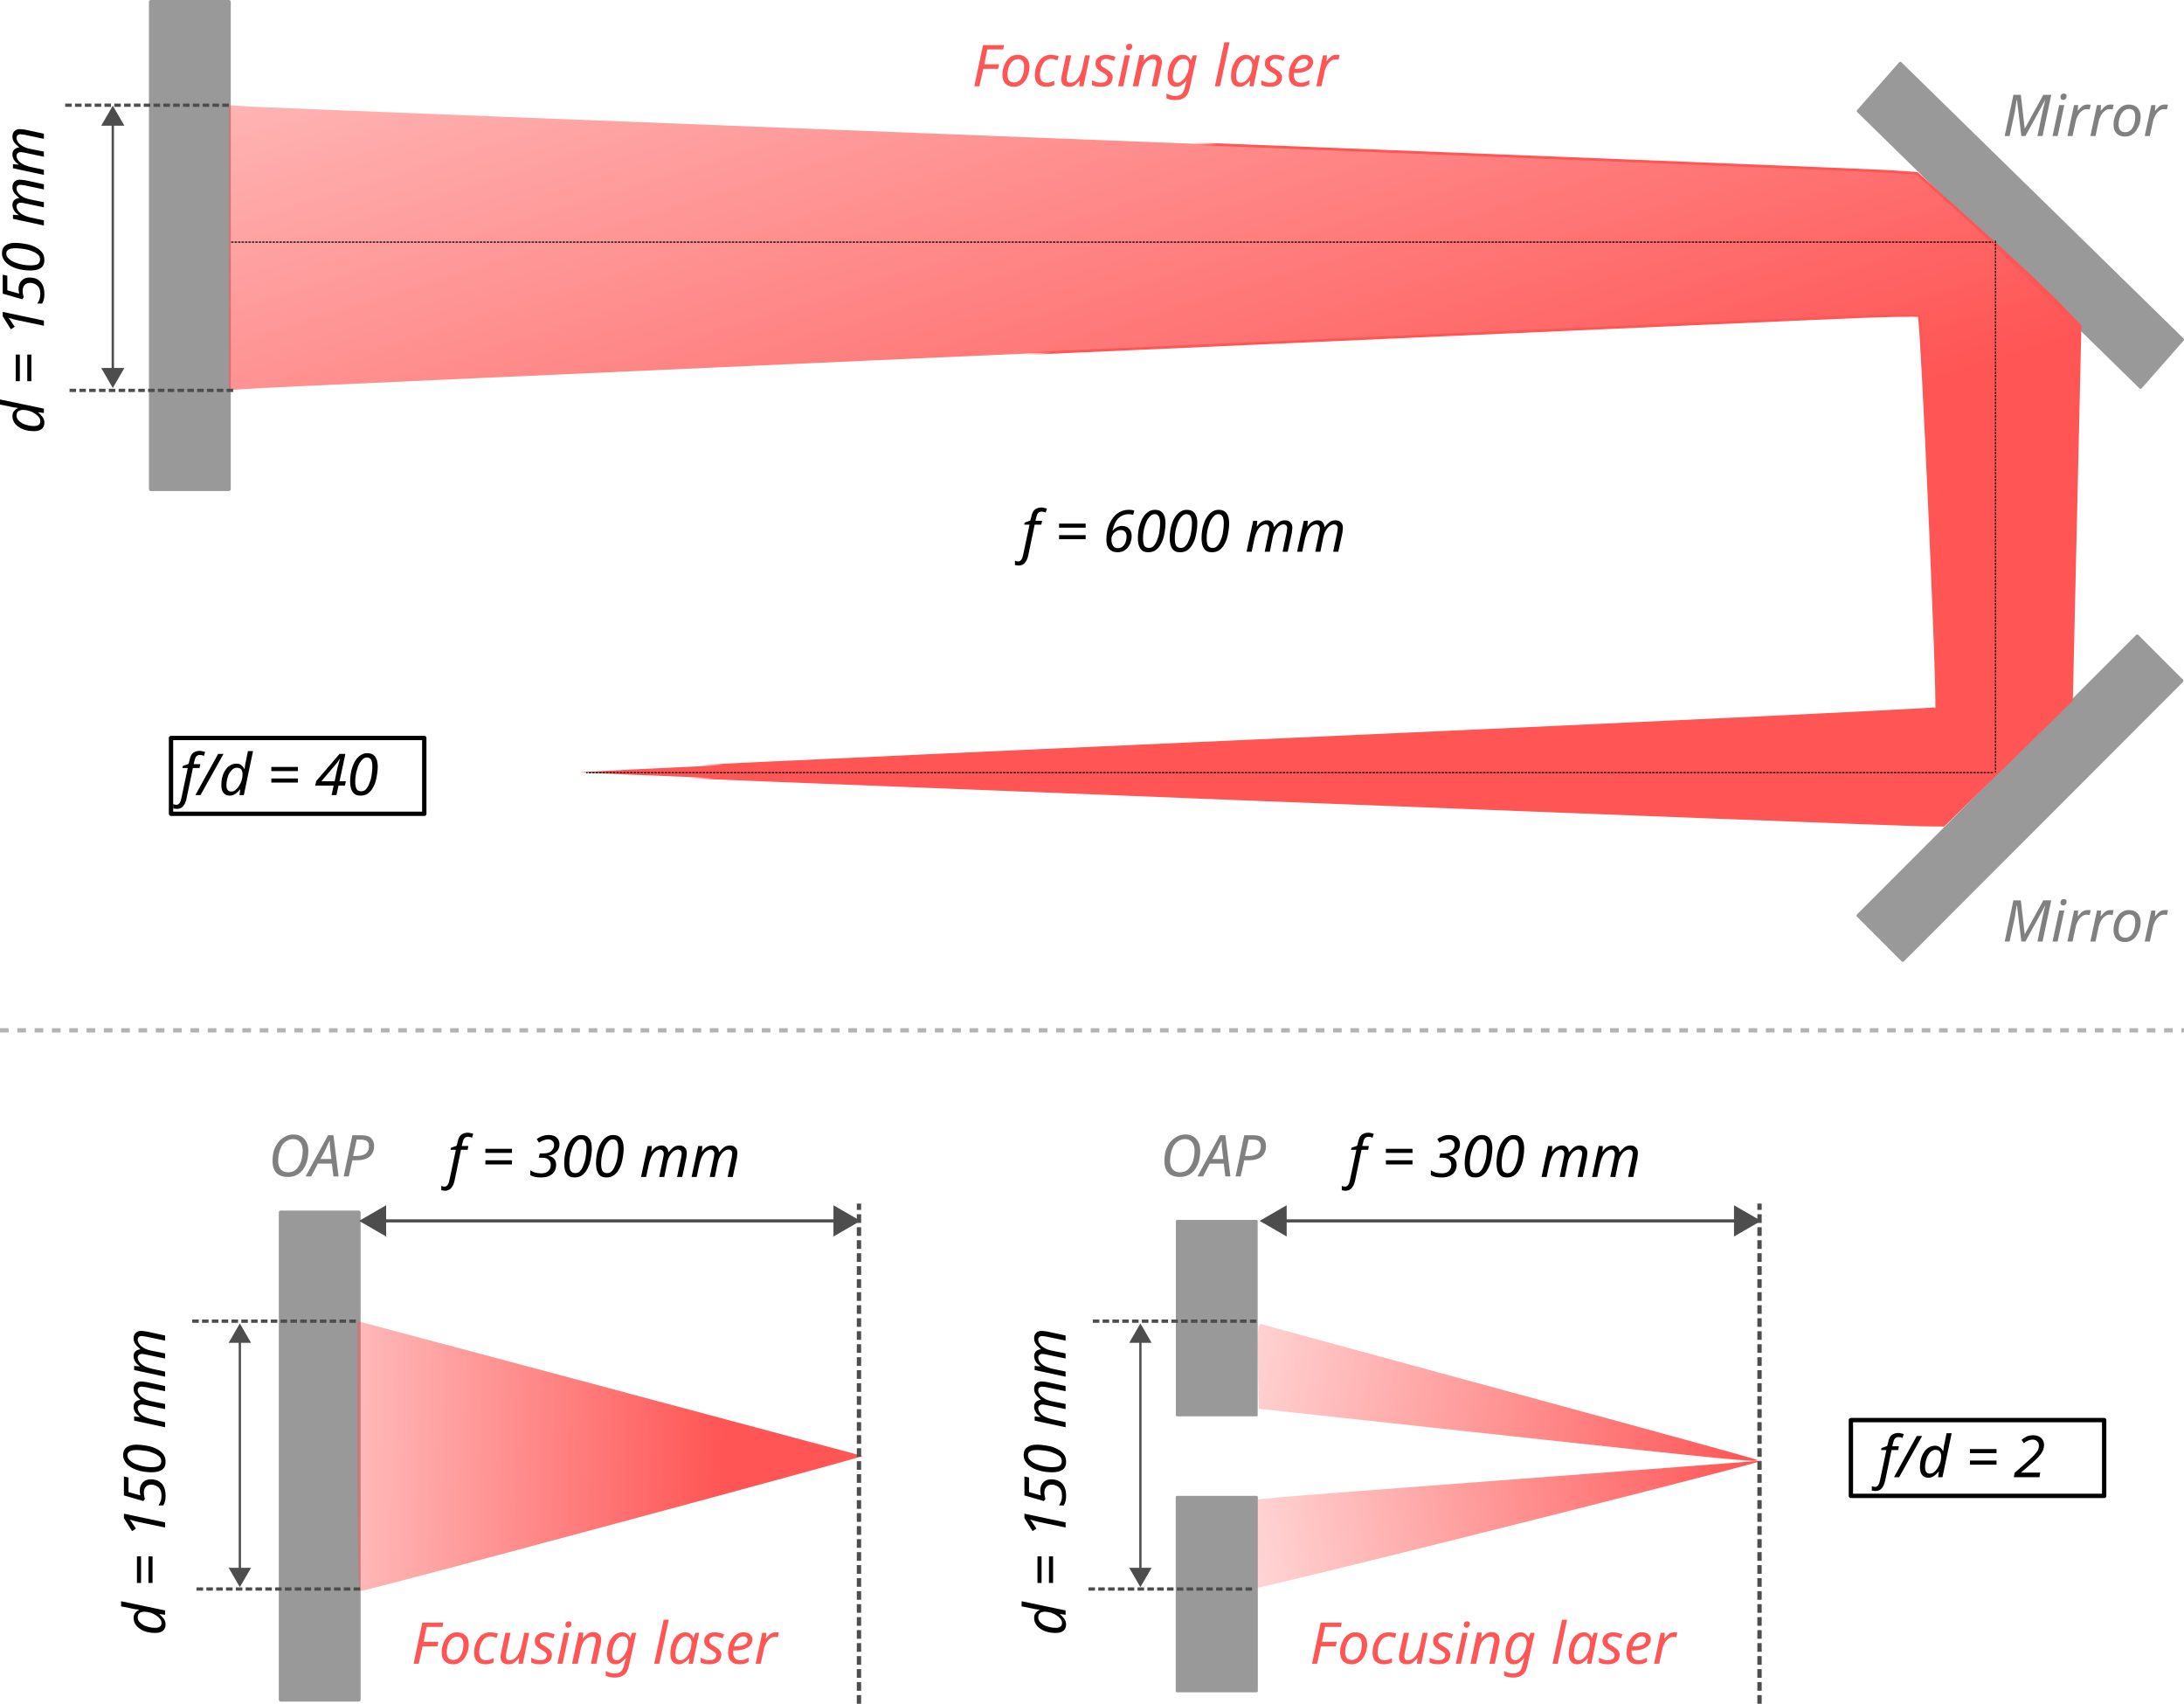
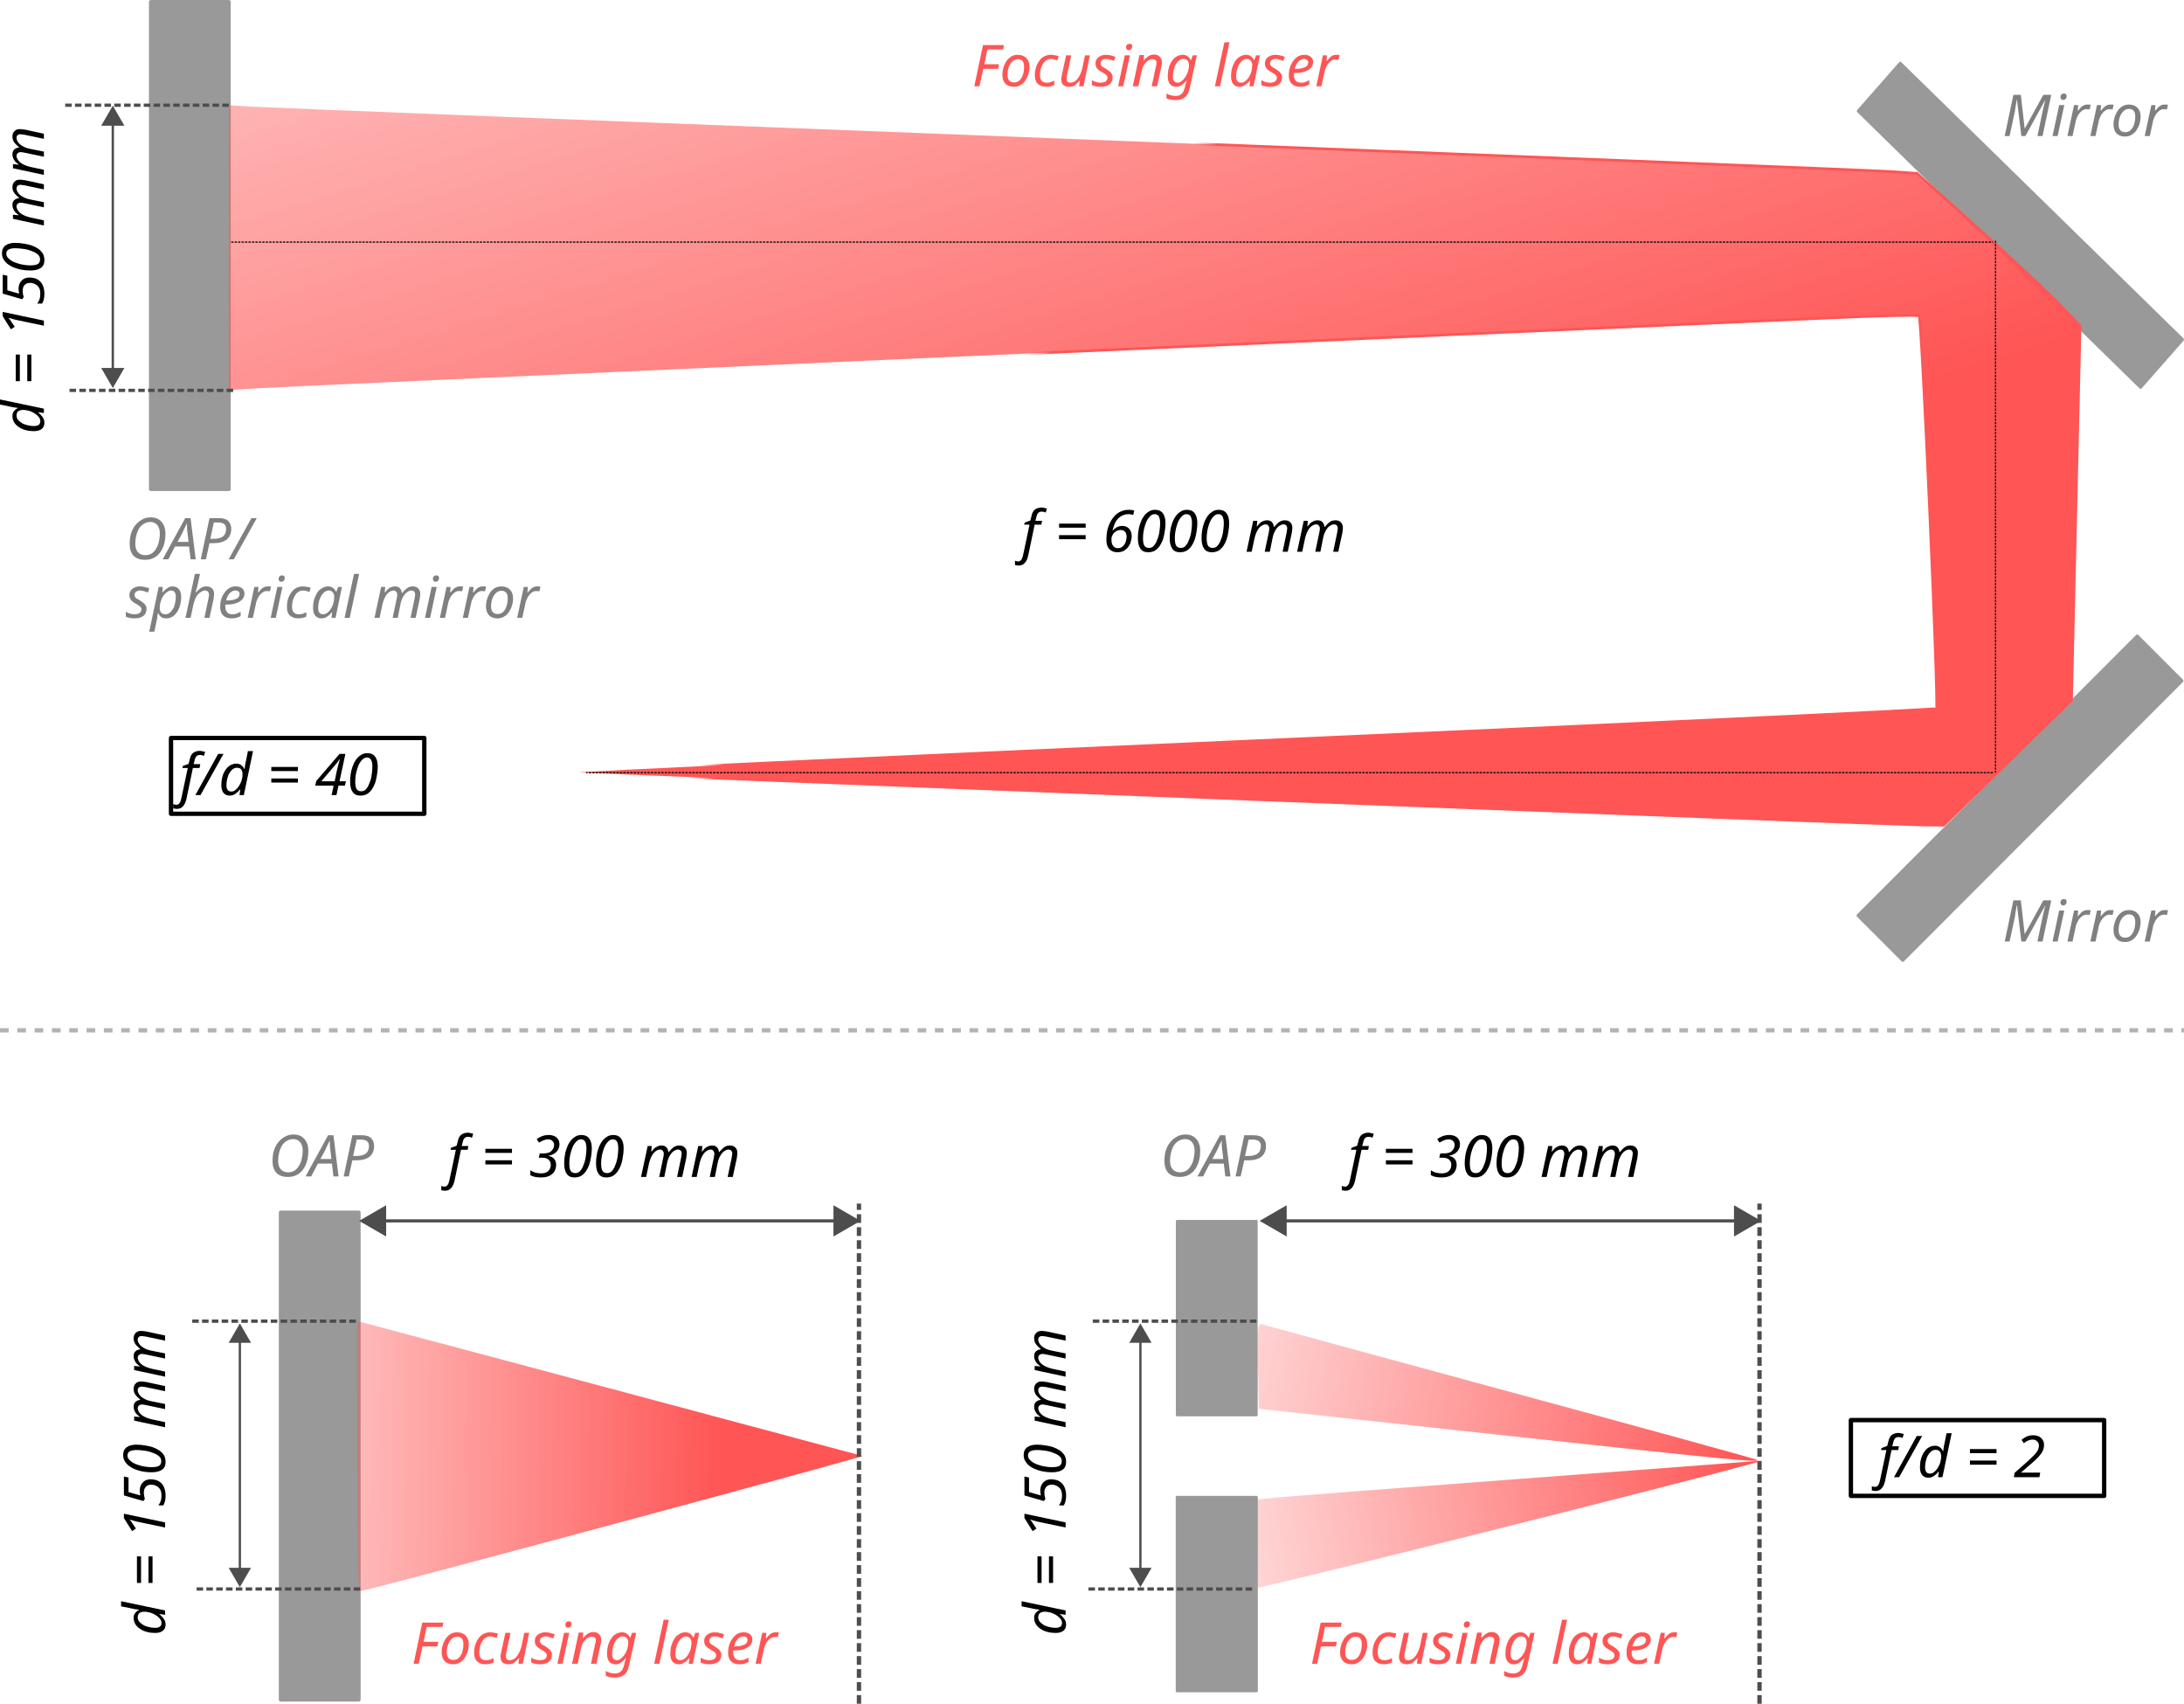
<svg xmlns="http://www.w3.org/2000/svg" xmlns:xlink="http://www.w3.org/1999/xlink" width="133.466mm" height="104.089mm" viewBox="0 0 133.466 104.089" version="1.1" id="svg8">
  <defs id="defs2">
    <marker style="overflow:visible" id="marker4542" refX="0" refY="0" orient="auto">
      <path transform="scale(0.8)" style="fill:#4d4d4d;fill-opacity:1;fill-rule:evenodd;stroke:#4d4d4d;stroke-width:1pt;stroke-opacity:1" d="M 5.77,0 -2.88,5 V -5 Z" id="path4540" />
    </marker>
    <marker style="overflow:visible" id="marker4466" refX="0" refY="0" orient="auto">
      <path transform="scale(-0.8)" style="fill:#4d4d4d;fill-opacity:1;fill-rule:evenodd;stroke:#4d4d4d;stroke-width:1pt;stroke-opacity:1" d="M 5.77,0 -2.88,5 V -5 Z" id="path4464" />
    </marker>
    <marker orient="auto" refY="0" refX="0" id="marker4134" style="overflow:visible">
      <path id="path4132" d="M 5.77,0 -2.88,5 V -5 Z" style="fill:#4d4d4d;fill-opacity:1;fill-rule:evenodd;stroke:#4d4d4d;stroke-width:1pt;stroke-opacity:1" transform="scale(0.8)" />
    </marker>
    <marker orient="auto" refY="0" refX="0" id="marker4070" style="overflow:visible">
      <path id="path4068" d="M 5.77,0 -2.88,5 V -5 Z" style="fill:#4d4d4d;fill-opacity:1;fill-rule:evenodd;stroke:#4d4d4d;stroke-width:1pt;stroke-opacity:1" transform="scale(-0.8)" />
    </marker>
    <marker style="overflow:visible" id="marker3386" refX="0" refY="0" orient="auto">
      <path transform="scale(0.8)" style="fill:#4d4d4d;fill-opacity:1;fill-rule:evenodd;stroke:#4d4d4d;stroke-width:1pt;stroke-opacity:1" d="M 5.77,0 -2.88,5 V -5 Z" id="path3384" />
    </marker>
    <marker style="overflow:visible" id="marker3334" refX="0" refY="0" orient="auto">
      <path transform="scale(-0.8)" style="fill:#4d4d4d;fill-opacity:1;fill-rule:evenodd;stroke:#4d4d4d;stroke-width:1pt;stroke-opacity:1" d="M 5.77,0 -2.88,5 V -5 Z" id="path3332" />
    </marker>
    <marker style="overflow:visible" id="marker3162" refX="0" refY="0" orient="auto">
      <path transform="scale(0.8)" style="fill:#4d4d4d;fill-opacity:1;fill-rule:evenodd;stroke:#4d4d4d;stroke-width:1pt;stroke-opacity:1" d="M 5.77,0 -2.88,5 V -5 Z" id="path3160" />
    </marker>
    <marker style="overflow:visible" id="marker3122" refX="0" refY="0" orient="auto">
      <path transform="scale(-0.8)" style="fill:#4d4d4d;fill-opacity:1;fill-rule:evenodd;stroke:#4d4d4d;stroke-width:1pt;stroke-opacity:1" d="M 5.77,0 -2.88,5 V -5 Z" id="path3120" />
    </marker>
    <marker orient="auto" refY="0" refX="0" id="TriangleOutL" style="overflow:visible">
      <path id="path1082" d="M 5.77,0 -2.88,5 V -5 Z" style="fill:#4d4d4d;fill-opacity:1;fill-rule:evenodd;stroke:#4d4d4d;stroke-width:1pt;stroke-opacity:1" transform="scale(0.8)" />
    </marker>
    <marker orient="auto" refY="0" refX="0" id="TriangleInL" style="overflow:visible">
      <path id="path1073" d="M 5.77,0 -2.88,5 V -5 Z" style="fill:#4d4d4d;fill-opacity:1;fill-rule:evenodd;stroke:#4d4d4d;stroke-width:1pt;stroke-opacity:1" transform="scale(-0.8)" />
    </marker>
    <marker orient="auto" refY="0" refX="0" id="marker1224" style="overflow:visible">
      <path id="path1222" d="M 0,5.65 V -5.65" style="fill:none;fill-opacity:0.75;fill-rule:evenodd;stroke:#000000;stroke-width:1pt;stroke-opacity:1" transform="scale(0.8)" />
    </marker>
    <marker orient="auto" refY="0" refX="0" id="StopL" style="overflow:visible">
      <path id="path1109" d="M 0,5.65 V -5.65" style="fill:none;fill-opacity:0.75;fill-rule:evenodd;stroke:#000000;stroke-width:1pt;stroke-opacity:1" transform="scale(0.8)" />
    </marker>
    <linearGradient id="linearGradient1297">
      <stop style="stop-color:#ff5555;stop-opacity:1;" offset="0" id="stop1293" />
      <stop style="stop-color:#ff5555;stop-opacity:0;" offset="1" id="stop1295" />
    </linearGradient>
    <linearGradient id="linearGradient1231">
      <stop style="stop-color:#ff5555;stop-opacity:1;" offset="0" id="stop1227" />
      <stop style="stop-color:#ff5555;stop-opacity:0;" offset="1" id="stop1229" />
    </linearGradient>
    <linearGradient id="linearGradient1157-2">
      <stop style="stop-color:#ff5555;stop-opacity:1;" offset="0" id="stop1153" />
      <stop style="stop-color:#ff5555;stop-opacity:0;" offset="1" id="stop1155" />
    </linearGradient>
    <linearGradient xlink:href="#linearGradient1157-2" id="linearGradient1159" x1="262.669" y1="400.029" x2="259.176" y2="397.251" gradientUnits="userSpaceOnUse" gradientTransform="matrix(0.2645833,0,0,0.2645833,4.475128,1.32325)" />
    <linearGradient xlink:href="#linearGradient1157-2" id="linearGradient1167" x1="259.176" y1="397.251" x2="165" y2="92.52" gradientUnits="userSpaceOnUse" gradientTransform="matrix(0.2645833,0,0,0.2645833,4.475128,1.32325)" />
    <linearGradient xlink:href="#linearGradient1231" id="linearGradient1233" x1="233.383" y1="569.934" x2="89.945" y2="567.791" gradientUnits="userSpaceOnUse" gradientTransform="matrix(0.2645833,0,0,0.2645833,12.32202,-1.615218)" />
    <linearGradient xlink:href="#linearGradient1297" id="linearGradient1299" x1="127.665" y1="149.159" x2="90.168" y2="155.071" gradientUnits="userSpaceOnUse" gradientTransform="matrix(1.089583,0,0,1,-2.079158,0)" />
    <linearGradient xlink:href="#linearGradient1297" id="linearGradient1301" x1="127.665" y1="149.159" x2="89.468" y2="141.797" gradientUnits="userSpaceOnUse" gradientTransform="matrix(1.089583,0,0,1.105781,-2.079158,-15.791)" />
  </defs>
  <g id="layer1" transform="translate(-30.02132,-60.03402)">
    <rect style="opacity:1;fill:#999999;fill-opacity:1;stroke:#999999;stroke-width:0.191;stroke-linejoin:round;stroke-miterlimit:4;stroke-dasharray:none;stroke-dashoffset:0;stroke-opacity:1" id="rect835" width="24.127" height="3.878" x="152.155" y="-56.612" transform="matrix(0.7147677,0.699362,-0.6605051,0.7508216,0,0)" />
    <rect transform="matrix(-0.7067652,0.7074482,-0.7067652,-0.7074482,0,0)" y="-187.394" x="-43.741" height="3.863" width="24.135" id="rect837" style="opacity:1;fill:#999999;fill-opacity:1;stroke:#999999;stroke-width:0.191;stroke-linejoin:round;stroke-miterlimit:4;stroke-dasharray:none;stroke-dashoffset:0;stroke-opacity:1" />
    <rect transform="rotate(90)" y="-44.005" x="60.152" height="4.765" width="29.765" id="rect839" style="opacity:1;fill:#999999;fill-opacity:1;stroke:#999999;stroke-width:0.235;stroke-linejoin:round;stroke-miterlimit:4;stroke-dasharray:none;stroke-dashoffset:0;stroke-opacity:1" />
    <path style="opacity:1;fill:url(#linearGradient1167);fill-opacity:1;stroke:url(#linearGradient1159);stroke-width:0.162;stroke-linejoin:round;stroke-miterlimit:4;stroke-dasharray:none;stroke-dashoffset:0;stroke-opacity:1" d="m 106.182,108.856 c -21.984,-0.86 -40.311,-1.594 -40.727,-1.63 -0.416,-0.036 18.039,-0.902 41.01,-1.923 22.971,-1.021 41.825,-1.914 41.896,-1.984 0.151,-0.148 -0.896,-23.825 -1.061,-23.989 -0.06,-0.06 -2.342,-0.012 -5.07,0.108 -29.401,1.29 -94.617,4.206 -96.194,4.301 l -2.032,0.122 V 75.161 66.462 l 1.37,0.087 c 0.754,0.048 23.184,0.933 49.846,1.966 26.662,1.033 49.256,1.93 50.21,1.994 l 1.735,0.115 3.746,3.365 c 2.06,1.851 4.304,3.948 4.985,4.661 l 1.24,1.296 -0.261,11.434 -0.261,11.434 -3.907,3.817 -3.907,3.817 -1.323,-0.013 c -0.728,-0.007 -19.31,-0.717 -41.294,-1.577 z" id="path1151" />
    <rect style="opacity:1;fill:#999999;fill-opacity:1;stroke:#999999;stroke-width:0.235;stroke-linejoin:round;stroke-miterlimit:4;stroke-dasharray:none;stroke-dashoffset:0;stroke-opacity:1" id="rect1193" width="29.765" height="4.765" x="134.109" y="-51.942" transform="rotate(90)" />
    <path style="opacity:1;fill:url(#linearGradient1233);fill-opacity:1;stroke:none;stroke-width:0.162;stroke-linejoin:round;stroke-miterlimit:4;stroke-dasharray:none;stroke-dashoffset:0;stroke-opacity:1" d="m 51.852,148.991 v -8.241 l 0.52,0.128 c 0.379,0.093 29.211,7.791 30.356,8.105 0.178,0.049 -30.299,8.251 -30.659,8.251 -0.16,0 -0.217,-2.171 -0.217,-8.241 z" id="path1225" />
    <rect transform="rotate(90)" y="-106.804" x="134.638" height="4.85" width="11.85" id="rect1237" style="opacity:1;fill:#999999;fill-opacity:1;stroke:#999999;stroke-width:0.15;stroke-linejoin:round;stroke-miterlimit:4;stroke-dasharray:none;stroke-dashoffset:0;stroke-opacity:1" />
    <rect style="opacity:1;fill:#999999;fill-opacity:1;stroke:#999999;stroke-width:0.15;stroke-linejoin:round;stroke-miterlimit:4;stroke-dasharray:none;stroke-dashoffset:0;stroke-opacity:1" id="rect1263" width="11.85" height="4.867" x="151.496" y="-106.813" transform="rotate(90)" />
    <path style="opacity:1;fill:url(#linearGradient1301);fill-opacity:1;stroke:none;stroke-width:0.176;stroke-linejoin:round;stroke-miterlimit:4;stroke-dasharray:none;stroke-dashoffset:0;stroke-opacity:1" d="m 121.527,147.683 -14.575,-1.581 -0.057,-2.634 c -0.044,-2.069 -0.001,-2.614 0.204,-2.542 0.144,0.051 7.003,1.92 15.244,4.155 8.241,2.235 15.021,4.1 15.068,4.145 0.183,0.176 -1.81,-0.017 -15.883,-1.544 z" id="path1289" />
    <path style="opacity:1;fill:url(#linearGradient1299);fill-opacity:1;stroke:none;stroke-width:0.168;stroke-linejoin:round;stroke-miterlimit:4;stroke-dasharray:none;stroke-dashoffset:0;stroke-opacity:1" d="m 106.879,154.338 v -2.698 l 1.172,-0.117 c 0.645,-0.064 7.318,-0.576 14.83,-1.137 7.512,-0.561 14.162,-1.064 14.779,-1.116 0.81,-0.069 -24.728,6.386 -30.221,7.638 l -0.561,0.128 z" id="path1291" />
    <path style="fill:none;fill-rule:evenodd;stroke:#4d4d4d;stroke-width:0.194;stroke-linecap:butt;stroke-linejoin:miter;stroke-miterlimit:4;stroke-dasharray:none;stroke-opacity:1;marker-start:url(#TriangleInL);marker-end:url(#TriangleOutL)" d="m 53.068,134.622 c 9.479,0 18.958,0 28.437,0" id="path934" />
    <path style="fill:none;fill-rule:evenodd;stroke:#4d4d4d;stroke-width:0.265;stroke-linecap:butt;stroke-linejoin:miter;stroke-miterlimit:4;stroke-dasharray:0.529, 0.265;stroke-dashoffset:0;stroke-opacity:1" d="m 82.514,164.123 c 0,-10.186 0,-20.373 0,-30.559" id="path1352" />
    <path style="fill:none;fill-rule:evenodd;stroke:#4d4d4d;stroke-width:0.2;stroke-linecap:butt;stroke-linejoin:miter;stroke-miterlimit:4;stroke-dasharray:0.4, 0.2;stroke-dashoffset:0;stroke-opacity:1" d="m 51.768,140.749 c -3.333,0 -6.667,0 -10,0" id="path3012" />
    <path style="fill:none;fill-rule:evenodd;stroke:#4d4d4d;stroke-width:0.2;stroke-linecap:butt;stroke-linejoin:miter;stroke-miterlimit:4;stroke-dasharray:0.4, 0.2;stroke-dashoffset:0;stroke-opacity:1" d="m 52.033,157.112 c -3.333,0 -6.667,0 -10,0" id="path3018" />
    <path id="path3326" d="m 44.679,156.209 c 0,-4.844 0,-9.688 0,-14.532" style="fill:none;fill-rule:evenodd;stroke:#4d4d4d;stroke-width:0.139;stroke-linecap:butt;stroke-linejoin:miter;stroke-miterlimit:4;stroke-dasharray:none;stroke-opacity:1;marker-start:url(#marker3334);marker-end:url(#marker3386)" />
    <text xml:space="preserve" style="font-style:normal;font-weight:normal;font-size:3.528px;line-height:125%;font-family:sans-serif;letter-spacing:0px;word-spacing:0px;fill:#000000;fill-opacity:1;stroke:none;stroke-width:0.265px;stroke-linecap:butt;stroke-linejoin:miter;stroke-opacity:1" x="57.379" y="131.941" id="text4008">
      <tspan id="tspan4006" x="57.379" y="131.941" style="font-style:italic;font-variant:normal;font-weight:normal;font-stretch:normal;font-size:3.528px;font-family:sans-serif;-inkscape-font-specification:'sans-serif, Italic';font-variant-ligatures:normal;font-variant-caps:normal;font-variant-numeric:normal;font-feature-settings:normal;text-align:start;writing-mode:lr-tb;text-anchor:start;stroke-width:0.265px">f = 300 mm</tspan>
    </text>
    <text id="text4012" y="93.744" x="92.436" style="font-style:normal;font-weight:normal;font-size:3.528px;line-height:125%;font-family:sans-serif;letter-spacing:0px;word-spacing:0px;fill:#000000;fill-opacity:1;stroke:none;stroke-width:0.265px;stroke-linecap:butt;stroke-linejoin:miter;stroke-opacity:1" xml:space="preserve">
      <tspan style="font-style:italic;font-variant:normal;font-weight:normal;font-stretch:normal;font-size:3.528px;font-family:sans-serif;-inkscape-font-specification:'sans-serif, Italic';font-variant-ligatures:normal;font-variant-caps:normal;font-variant-numeric:normal;font-feature-settings:normal;text-align:start;writing-mode:lr-tb;text-anchor:start;stroke-width:0.265px" y="93.744" x="92.436" id="tspan4010">f = 6000 mm</tspan>
    </text>
    <path style="fill:none;fill-rule:evenodd;stroke:#000000;stroke-width:0.07;stroke-linecap:butt;stroke-linejoin:miter;stroke-miterlimit:4;stroke-dasharray:0.141, 0.07;stroke-dashoffset:0;stroke-opacity:1" d="m 44.15,74.826 c 35.886,0 71.773,0 107.659,0" id="path4014" />
    <path style="fill:none;fill-rule:evenodd;stroke:#000000;stroke-width:0.068;stroke-linecap:butt;stroke-linejoin:miter;stroke-miterlimit:4;stroke-dasharray:0.137, 0.068;stroke-dashoffset:0;stroke-opacity:1" d="m 151.967,74.739 c 0,10.833 0,21.666 0,32.499" id="path4026" />
    <path style="fill:none;fill-rule:evenodd;stroke:#000000;stroke-width:0.07;stroke-linecap:butt;stroke-linejoin:miter;stroke-miterlimit:4;stroke-dasharray:0.141, 0.07;stroke-dashoffset:0;stroke-opacity:1" d="m 151.81,107.238 c -28.655,0 -57.309,0 -85.964,0" id="path4032" />
    <path id="path4050" d="m 44.005,66.462 c -3.333,0 -6.667,0 -10,0" style="fill:none;fill-rule:evenodd;stroke:#4d4d4d;stroke-width:0.2;stroke-linecap:butt;stroke-linejoin:miter;stroke-miterlimit:4;stroke-dasharray:0.4, 0.2;stroke-dashoffset:0;stroke-opacity:1" />
    <path id="path4056" d="m 44.27,83.883 c -3.333,0 -6.667,0 -10,0" style="fill:none;fill-rule:evenodd;stroke:#4d4d4d;stroke-width:0.2;stroke-linecap:butt;stroke-linejoin:miter;stroke-miterlimit:4;stroke-dasharray:0.4, 0.2;stroke-dashoffset:0;stroke-opacity:1" />
    <path style="fill:none;fill-rule:evenodd;stroke:#4d4d4d;stroke-width:0.144;stroke-linecap:butt;stroke-linejoin:miter;stroke-miterlimit:4;stroke-dasharray:none;stroke-opacity:1;marker-start:url(#marker4070);marker-end:url(#marker4134)" d="m 36.915,82.922 c 0,-5.205 0,-10.41 0,-15.615" id="path4062" />
    <text xml:space="preserve" style="font-style:normal;font-weight:normal;font-size:3.528px;line-height:125%;font-family:sans-serif;letter-spacing:0px;word-spacing:0px;fill:#000000;fill-opacity:1;stroke:none;stroke-width:0.265px;stroke-linecap:butt;stroke-linejoin:miter;stroke-opacity:1" x="-86.545" y="32.702" id="text4396" transform="rotate(-90)">
      <tspan id="tspan4394" x="-86.545" y="32.702" style="font-style:italic;font-variant:normal;font-weight:normal;font-stretch:normal;font-size:3.528px;font-family:sans-serif;-inkscape-font-specification:'sans-serif, Italic';font-variant-ligatures:normal;font-variant-caps:normal;font-variant-numeric:normal;font-feature-settings:normal;text-align:start;writing-mode:lr-tb;text-anchor:start;stroke-width:0.265px">d = 150 mm</tspan>
    </text>
    <text transform="rotate(-90)" id="text4400" y="40.11" x="-159.967" style="font-style:normal;font-weight:normal;font-size:3.528px;line-height:125%;font-family:sans-serif;letter-spacing:0px;word-spacing:0px;fill:#000000;fill-opacity:1;stroke:none;stroke-width:0.265px;stroke-linecap:butt;stroke-linejoin:miter;stroke-opacity:1" xml:space="preserve">
      <tspan style="font-style:italic;font-variant:normal;font-weight:normal;font-stretch:normal;font-size:3.528px;font-family:sans-serif;-inkscape-font-specification:'sans-serif, Italic';font-variant-ligatures:normal;font-variant-caps:normal;font-variant-numeric:normal;font-feature-settings:normal;text-align:start;writing-mode:lr-tb;text-anchor:start;stroke-width:0.265px" y="40.11" x="-159.967" id="tspan4398">d = 150 mm</tspan>
    </text>
    <path id="path4426" d="m 108.101,134.622 c 9.479,0 18.958,0 28.437,0" style="fill:none;fill-rule:evenodd;stroke:#4d4d4d;stroke-width:0.194;stroke-linecap:butt;stroke-linejoin:miter;stroke-miterlimit:4;stroke-dasharray:none;stroke-opacity:1;marker-start:url(#marker4466);marker-end:url(#marker4542)" />
    <path id="path4432" d="m 137.547,164.123 c 0,-10.186 0,-20.373 0,-30.559" style="fill:none;fill-rule:evenodd;stroke:#4d4d4d;stroke-width:0.265;stroke-linecap:butt;stroke-linejoin:miter;stroke-miterlimit:4;stroke-dasharray:0.529, 0.265;stroke-dashoffset:0;stroke-opacity:1" />
    <path id="path4438" d="m 106.802,140.749 c -3.333,0 -6.667,0 -10,0" style="fill:none;fill-rule:evenodd;stroke:#4d4d4d;stroke-width:0.2;stroke-linecap:butt;stroke-linejoin:miter;stroke-miterlimit:4;stroke-dasharray:0.4, 0.2;stroke-dashoffset:0;stroke-opacity:1" />
    <path id="path4444" d="m 106.537,157.112 c -3.333,0 -6.667,0 -10,0" style="fill:none;fill-rule:evenodd;stroke:#4d4d4d;stroke-width:0.2;stroke-linecap:butt;stroke-linejoin:miter;stroke-miterlimit:4;stroke-dasharray:0.4, 0.2;stroke-dashoffset:0;stroke-opacity:1" />
    <path style="fill:none;fill-rule:evenodd;stroke:#4d4d4d;stroke-width:0.139;stroke-linecap:butt;stroke-linejoin:miter;stroke-miterlimit:4;stroke-dasharray:none;stroke-opacity:1;marker-start:url(#marker3334);marker-end:url(#marker3386)" d="m 99.712,156.209 c 0,-4.844 0,-9.688 0,-14.532" id="path4450" />
    <text id="text4458" y="131.941" x="112.412" style="font-style:normal;font-weight:normal;font-size:3.528px;line-height:125%;font-family:sans-serif;letter-spacing:0px;word-spacing:0px;fill:#000000;fill-opacity:1;stroke:none;stroke-width:0.265px;stroke-linecap:butt;stroke-linejoin:miter;stroke-opacity:1" xml:space="preserve">
      <tspan style="font-style:italic;font-variant:normal;font-weight:normal;font-stretch:normal;font-size:3.528px;font-family:sans-serif;-inkscape-font-specification:'sans-serif, Italic';font-variant-ligatures:normal;font-variant-caps:normal;font-variant-numeric:normal;font-feature-settings:normal;text-align:start;writing-mode:lr-tb;text-anchor:start;stroke-width:0.265px" y="131.941" x="112.412" id="tspan4456">f = 300 mm</tspan>
    </text>
    <text xml:space="preserve" style="font-style:normal;font-weight:normal;font-size:3.528px;line-height:125%;font-family:sans-serif;letter-spacing:0px;word-spacing:0px;fill:#000000;fill-opacity:1;stroke:none;stroke-width:0.265px;stroke-linecap:butt;stroke-linejoin:miter;stroke-opacity:1" x="-159.967" y="95.143" id="text4462" transform="rotate(-90)">
      <tspan id="tspan4460" x="-159.967" y="95.143" style="font-style:italic;font-variant:normal;font-weight:normal;font-stretch:normal;font-size:3.528px;font-family:sans-serif;-inkscape-font-specification:'sans-serif, Italic';font-variant-ligatures:normal;font-variant-caps:normal;font-variant-numeric:normal;font-feature-settings:normal;text-align:start;writing-mode:lr-tb;text-anchor:start;stroke-width:0.265px">d = 150 mm</tspan>
    </text>
    <path style="fill:none;fill-rule:evenodd;stroke:#b3b3b3;stroke-width:0.265;stroke-linecap:butt;stroke-linejoin:miter;stroke-opacity:1;stroke-miterlimit:4;stroke-dasharray:0.529,0.529;stroke-dashoffset:0" d="m 30.021,122.98 c 44.494,0 88.988,0 133.482,0" id="path4730" />
    <text xml:space="preserve" style="font-style:normal;font-weight:normal;font-size:3.528px;line-height:125%;font-family:sans-serif;letter-spacing:0px;word-spacing:0px;fill:#000000;fill-opacity:1;stroke:none;stroke-width:0.265px;stroke-linecap:butt;stroke-linejoin:miter;stroke-opacity:1" x="40.998" y="108.613" id="text4738">
      <tspan id="tspan4736" x="40.998" y="108.613" style="font-style:italic;font-variant:normal;font-weight:normal;font-stretch:normal;font-size:3.528px;font-family:sans-serif;-inkscape-font-specification:'sans-serif, Italic';font-variant-ligatures:normal;font-variant-caps:normal;font-variant-numeric:normal;font-feature-settings:normal;text-align:start;writing-mode:lr-tb;text-anchor:start;stroke-width:0.265px">f/d = 40</tspan>
    </text>
    <text xml:space="preserve" style="font-style:normal;font-weight:normal;font-size:3.528px;line-height:125%;font-family:sans-serif;letter-spacing:0px;word-spacing:0px;fill:#808080;fill-opacity:1;stroke:none;stroke-width:0.265px;stroke-linecap:butt;stroke-linejoin:miter;stroke-opacity:1;" x="152.391" y="68.344" id="text4742">
      <tspan id="tspan4740" x="152.391" y="68.344" style="stroke-width:0.265px;-inkscape-font-specification:'sans-serif, Italic';font-family:sans-serif;font-weight:normal;font-style:italic;font-stretch:normal;font-variant:normal;font-size:3.528px;text-anchor:start;text-align:start;writing-mode:lr;font-variant-ligatures:normal;font-variant-caps:normal;font-variant-numeric:normal;font-feature-settings:normal;fill:#808080;">Mirror</tspan>
    </text>
    <text id="text4750" y="117.557" x="152.391" style="font-style:normal;font-weight:normal;font-size:3.528px;line-height:125%;font-family:sans-serif;letter-spacing:0px;word-spacing:0px;fill:#808080;fill-opacity:1;stroke:none;stroke-width:0.265px;stroke-linecap:butt;stroke-linejoin:miter;stroke-opacity:1;" xml:space="preserve">
      <tspan style="font-style:italic;font-variant:normal;font-weight:normal;font-stretch:normal;font-size:3.528px;font-family:sans-serif;-inkscape-font-specification:'sans-serif, Italic';font-variant-ligatures:normal;font-variant-caps:normal;font-variant-numeric:normal;font-feature-settings:normal;text-align:start;writing-mode:lr-tb;text-anchor:start;stroke-width:0.265px;fill:#808080;" y="117.557" x="152.391" id="tspan4748">Mirror</tspan>
    </text>
    <text xml:space="preserve" style="font-style:normal;font-weight:normal;font-size:3.528px;line-height:125%;font-family:sans-serif;letter-spacing:0px;word-spacing:0px;fill:#000000;fill-opacity:1;stroke:none;stroke-width:0.265px;stroke-linecap:butt;stroke-linejoin:miter;stroke-opacity:1" x="89.42" y="65.301" id="text4754">
      <tspan id="tspan4752" x="89.42" y="65.301" style="font-style:italic;font-variant:normal;font-weight:normal;font-stretch:normal;font-size:3.528px;font-family:sans-serif;-inkscape-font-specification:'sans-serif, Italic';font-variant-ligatures:normal;font-variant-caps:normal;font-variant-numeric:normal;font-feature-settings:normal;text-align:start;writing-mode:lr-tb;text-anchor:start;fill:#ff5555;stroke-width:0.265px">Focusing laser</tspan>
    </text>
    <text id="text4758" y="161.676" x="55.157" style="font-style:normal;font-weight:normal;font-size:3.528px;line-height:125%;font-family:sans-serif;letter-spacing:0px;word-spacing:0px;fill:#000000;fill-opacity:1;stroke:none;stroke-width:0.265px;stroke-linecap:butt;stroke-linejoin:miter;stroke-opacity:1" xml:space="preserve">
      <tspan style="font-style:italic;font-variant:normal;font-weight:normal;font-stretch:normal;font-size:3.528px;font-family:sans-serif;-inkscape-font-specification:'sans-serif, Italic';font-variant-ligatures:normal;font-variant-caps:normal;font-variant-numeric:normal;font-feature-settings:normal;text-align:start;writing-mode:lr-tb;text-anchor:start;fill:#ff5555;stroke-width:0.265px" y="161.676" x="55.157" id="tspan4756">Focusing laser</tspan>
    </text>
    <text xml:space="preserve" style="font-style:normal;font-weight:normal;font-size:3.528px;line-height:125%;font-family:sans-serif;letter-spacing:0px;word-spacing:0px;fill:#000000;fill-opacity:1;stroke:none;stroke-width:0.265px;stroke-linecap:butt;stroke-linejoin:miter;stroke-opacity:1" x="110.058" y="161.676" id="text4762">
      <tspan id="tspan4760" x="110.058" y="161.676" style="font-style:italic;font-variant:normal;font-weight:normal;font-stretch:normal;font-size:3.528px;font-family:sans-serif;-inkscape-font-specification:'sans-serif, Italic';font-variant-ligatures:normal;font-variant-caps:normal;font-variant-numeric:normal;font-feature-settings:normal;text-align:start;writing-mode:lr-tb;text-anchor:start;fill:#ff5555;stroke-width:0.265px">Focusing laser</tspan>
    </text>
    <text id="text4766" y="150.285" x="144.8" style="font-style:normal;font-weight:normal;font-size:3.528px;line-height:125%;font-family:sans-serif;letter-spacing:0px;word-spacing:0px;fill:#000000;fill-opacity:1;stroke:none;stroke-width:0.265px;stroke-linecap:butt;stroke-linejoin:miter;stroke-opacity:1" xml:space="preserve">
      <tspan style="font-style:italic;font-variant:normal;font-weight:normal;font-stretch:normal;font-size:3.528px;font-family:sans-serif;-inkscape-font-specification:'sans-serif, Italic';font-variant-ligatures:normal;font-variant-caps:normal;font-variant-numeric:normal;font-feature-settings:normal;text-align:start;writing-mode:lr-tb;text-anchor:start;stroke-width:0.265px" y="150.285" x="144.8" id="tspan4764">f/d = 2</tspan>
    </text>
    <text xml:space="preserve" style="font-style:normal;font-weight:normal;font-size:3.528px;line-height:125%;font-family:sans-serif;letter-spacing:0px;word-spacing:0px;fill:#808080;fill-opacity:1;stroke:none;stroke-width:0.265px;stroke-linecap:butt;stroke-linejoin:miter;stroke-opacity:1" x="100.93" y="131.91" id="text4770">
      <tspan id="tspan4768" x="100.93" y="131.91" style="font-style:italic;font-variant:normal;font-weight:normal;font-stretch:normal;font-size:3.528px;font-family:sans-serif;-inkscape-font-specification:'sans-serif, Italic';font-variant-ligatures:normal;font-variant-caps:normal;font-variant-numeric:normal;font-feature-settings:normal;text-align:start;writing-mode:lr-tb;text-anchor:start;fill:#808080;stroke-width:0.265px">OAP</tspan>
    </text>
    <text id="text4774" y="131.91" x="46.425" style="font-style:normal;font-weight:normal;font-size:3.528px;line-height:125%;font-family:sans-serif;letter-spacing:0px;word-spacing:0px;fill:#808080;fill-opacity:1;stroke:none;stroke-width:0.265px;stroke-linecap:butt;stroke-linejoin:miter;stroke-opacity:1" xml:space="preserve">
      <tspan style="font-style:italic;font-variant:normal;font-weight:normal;font-stretch:normal;font-size:3.528px;font-family:sans-serif;-inkscape-font-specification:'sans-serif, Italic';font-variant-ligatures:normal;font-variant-caps:normal;font-variant-numeric:normal;font-feature-settings:normal;text-align:start;writing-mode:lr-tb;text-anchor:start;fill:#808080;stroke-width:0.265px" y="131.91" x="46.425" id="tspan4772">OAP</tspan>
    </text>
    <rect style="opacity:1;fill:none;fill-opacity:1;stroke:#000000;stroke-width:0.265;stroke-linejoin:round;stroke-miterlimit:4;stroke-dasharray:none;stroke-dashoffset:0;stroke-opacity:1" id="rect4776" width="15.478" height="4.63" x="40.472" y="105.121" />
    <rect y="146.793" x="143.131" height="4.63" width="15.478" id="rect4778" style="opacity:1;fill:none;fill-opacity:1;stroke:#000000;stroke-width:0.265;stroke-linejoin:round;stroke-miterlimit:4;stroke-dasharray:none;stroke-dashoffset:0;stroke-opacity:1" />
+     <text xml:space="preserve" style="font-style:normal;font-weight:normal;font-size:3.528px;line-height:125%;font-family:sans-serif;letter-spacing:0px;word-spacing:0px;fill:#808080;fill-opacity:1;stroke:none;stroke-width:0.265px;stroke-linecap:butt;stroke-linejoin:miter;stroke-opacity:1" x="37.694" y="94.207" id="text1123">
+       <tspan x="37.694" y="94.207" style="font-style:italic;font-variant:normal;font-weight:normal;font-stretch:normal;font-size:3.528px;font-family:sans-serif;-inkscape-font-specification:'sans-serif, Italic';font-variant-ligatures:normal;font-variant-caps:normal;font-variant-numeric:normal;font-feature-settings:normal;text-align:start;writing-mode:lr-tb;text-anchor:start;fill:#808080;stroke-width:0.265px" id="tspan1125">OAP/</tspan>
+     </text>
+     <text id="text1131" y="97.779" x="37.694" style="font-style:normal;font-weight:normal;font-size:3.528px;line-height:125%;font-family:sans-serif;letter-spacing:0px;word-spacing:0px;fill:#808080;fill-opacity:1;stroke:none;stroke-width:0.265px;stroke-linecap:butt;stroke-linejoin:miter;stroke-opacity:1" xml:space="preserve">
+       <tspan id="tspan1129" style="font-style:italic;font-variant:normal;font-weight:normal;font-stretch:normal;font-size:3.528px;font-family:sans-serif;-inkscape-font-specification:'sans-serif, Italic';font-variant-ligatures:normal;font-variant-caps:normal;font-variant-numeric:normal;font-feature-settings:normal;text-align:start;writing-mode:lr-tb;text-anchor:start;fill:#808080;stroke-width:0.265px" y="97.779" x="37.694">spherical mirror</tspan>
+     </text>
  </g>
</svg>
